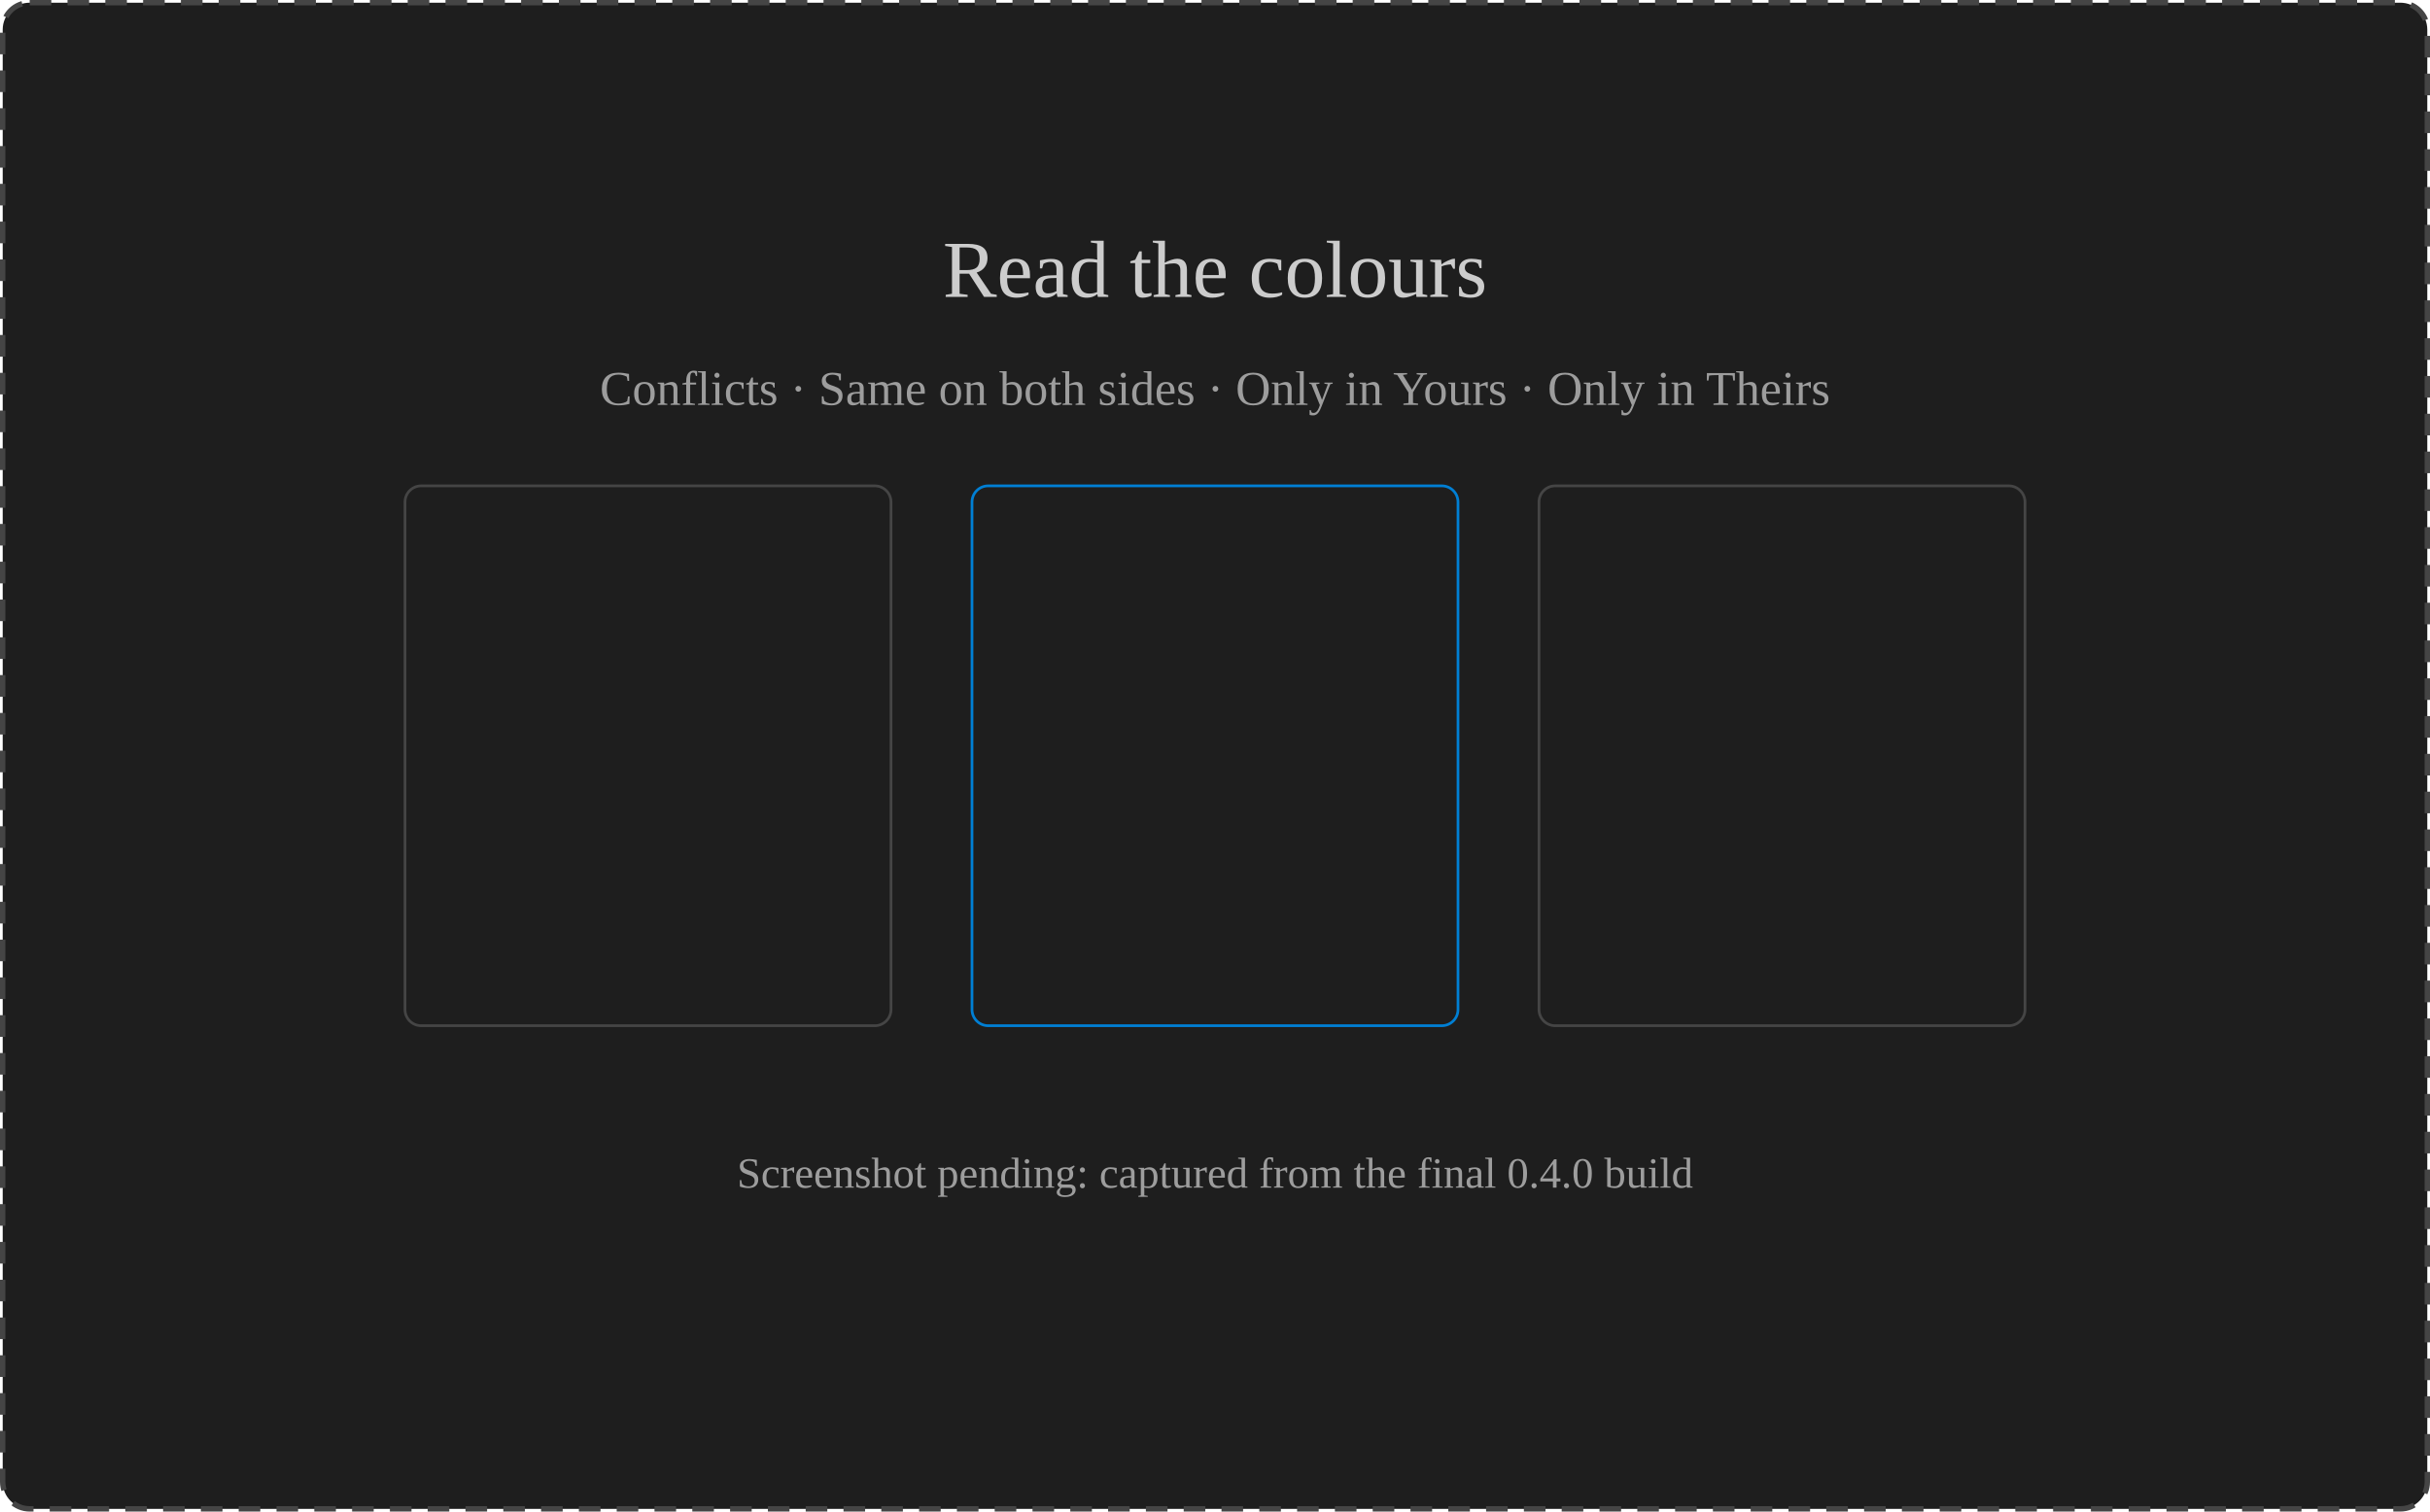
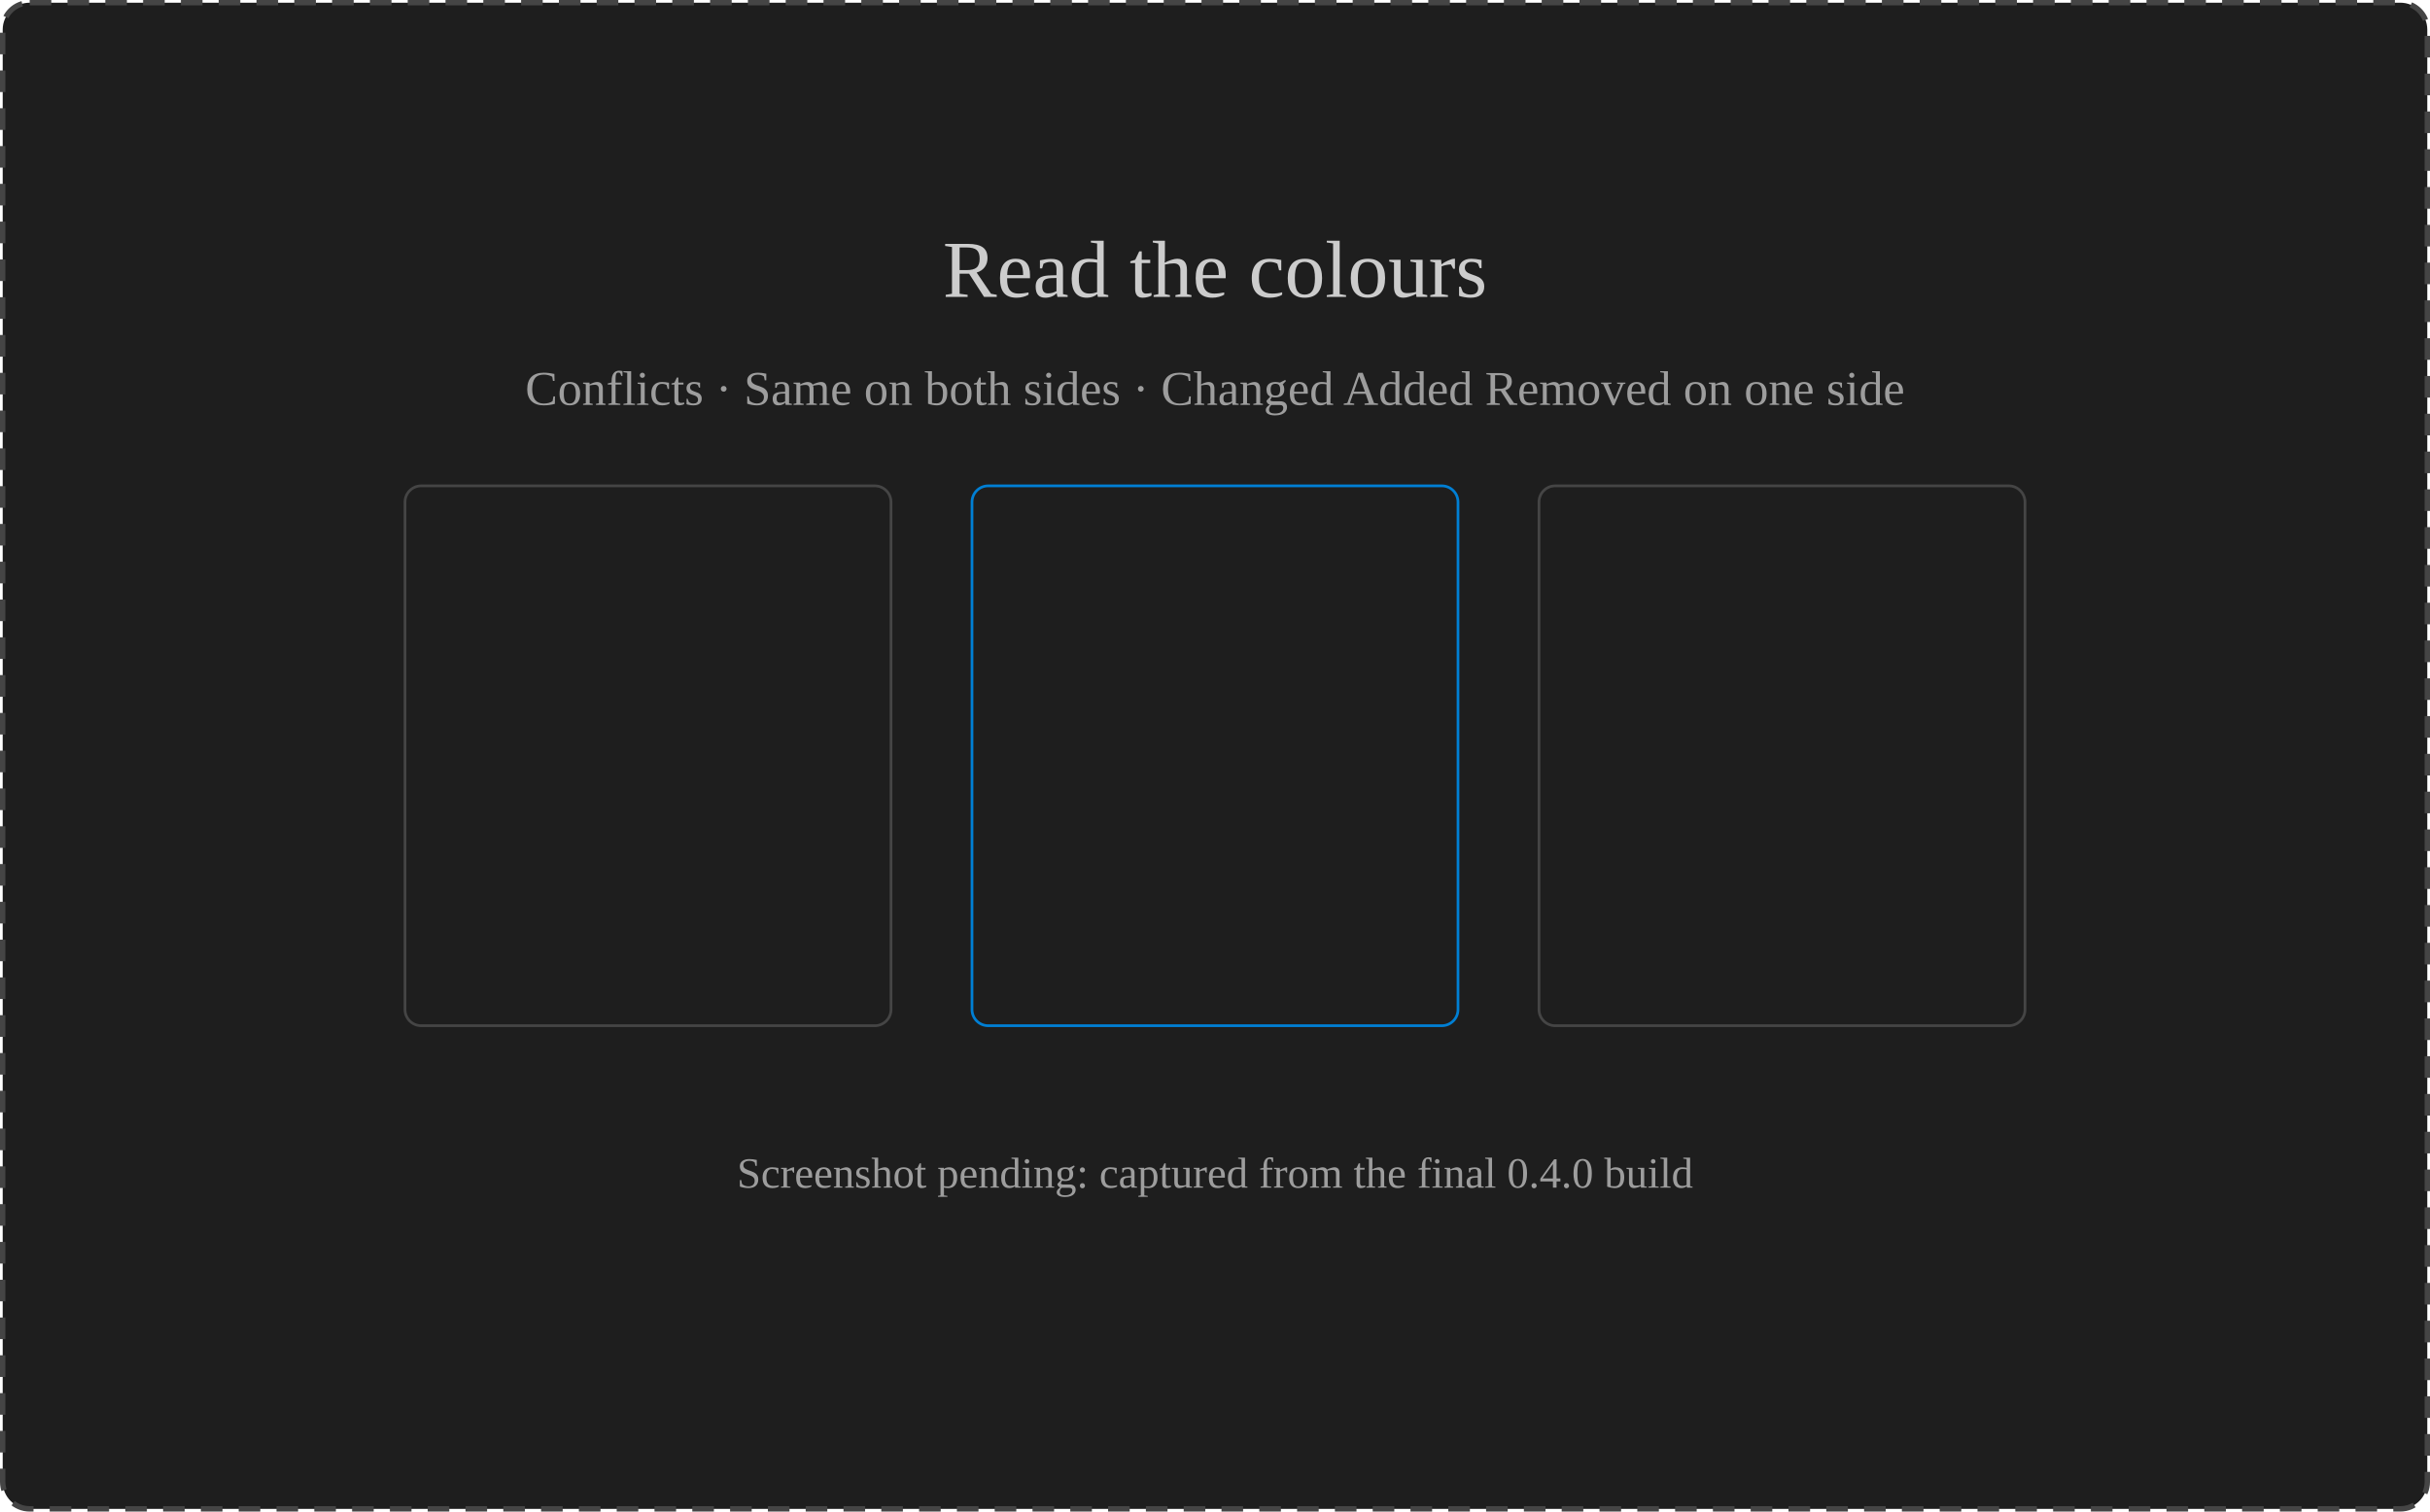
<svg xmlns="http://www.w3.org/2000/svg" width="900" height="560" viewBox="0 0 900 560" role="img" aria-label="Read the colours">
  <rect x="1" y="1" width="898" height="558" rx="10" fill="var(--vscode-editor-background, #1e1e1e)" stroke="var(--vscode-editorWidget-border, #454545)" stroke-width="2" stroke-dasharray="8 6" />
  <g font-family="var(--vscode-font-family, sans-serif)" text-anchor="middle">
    <rect x="150" y="180" width="180" height="200" rx="6" fill="none" stroke="var(--vscode-editorWidget-border, #454545)" />
    <rect x="360" y="180" width="180" height="200" rx="6" fill="none" stroke="var(--vscode-focusBorder, #007fd4)" />
    <rect x="570" y="180" width="180" height="200" rx="6" fill="none" stroke="var(--vscode-editorWidget-border, #454545)" />
    <text x="450" y="110" font-size="30" fill="var(--vscode-foreground, #cccccc)">Read the colours</text>
-     <text x="450" y="150" font-size="18" fill="var(--vscode-descriptionForeground, #9d9d9d)">Conflicts · Same on both sides · Only in Yours · Only in Theirs</text>
+     <text x="450" y="150" font-size="18" fill="var(--vscode-descriptionForeground, #9d9d9d)">Conflicts · Same on both sides · Changed Added Removed on one side</text>
    <text x="450" y="440" font-size="16" fill="var(--vscode-descriptionForeground, #9d9d9d)">Screenshot pending: captured from the final 0.4.0 build</text>
  </g>
</svg>
